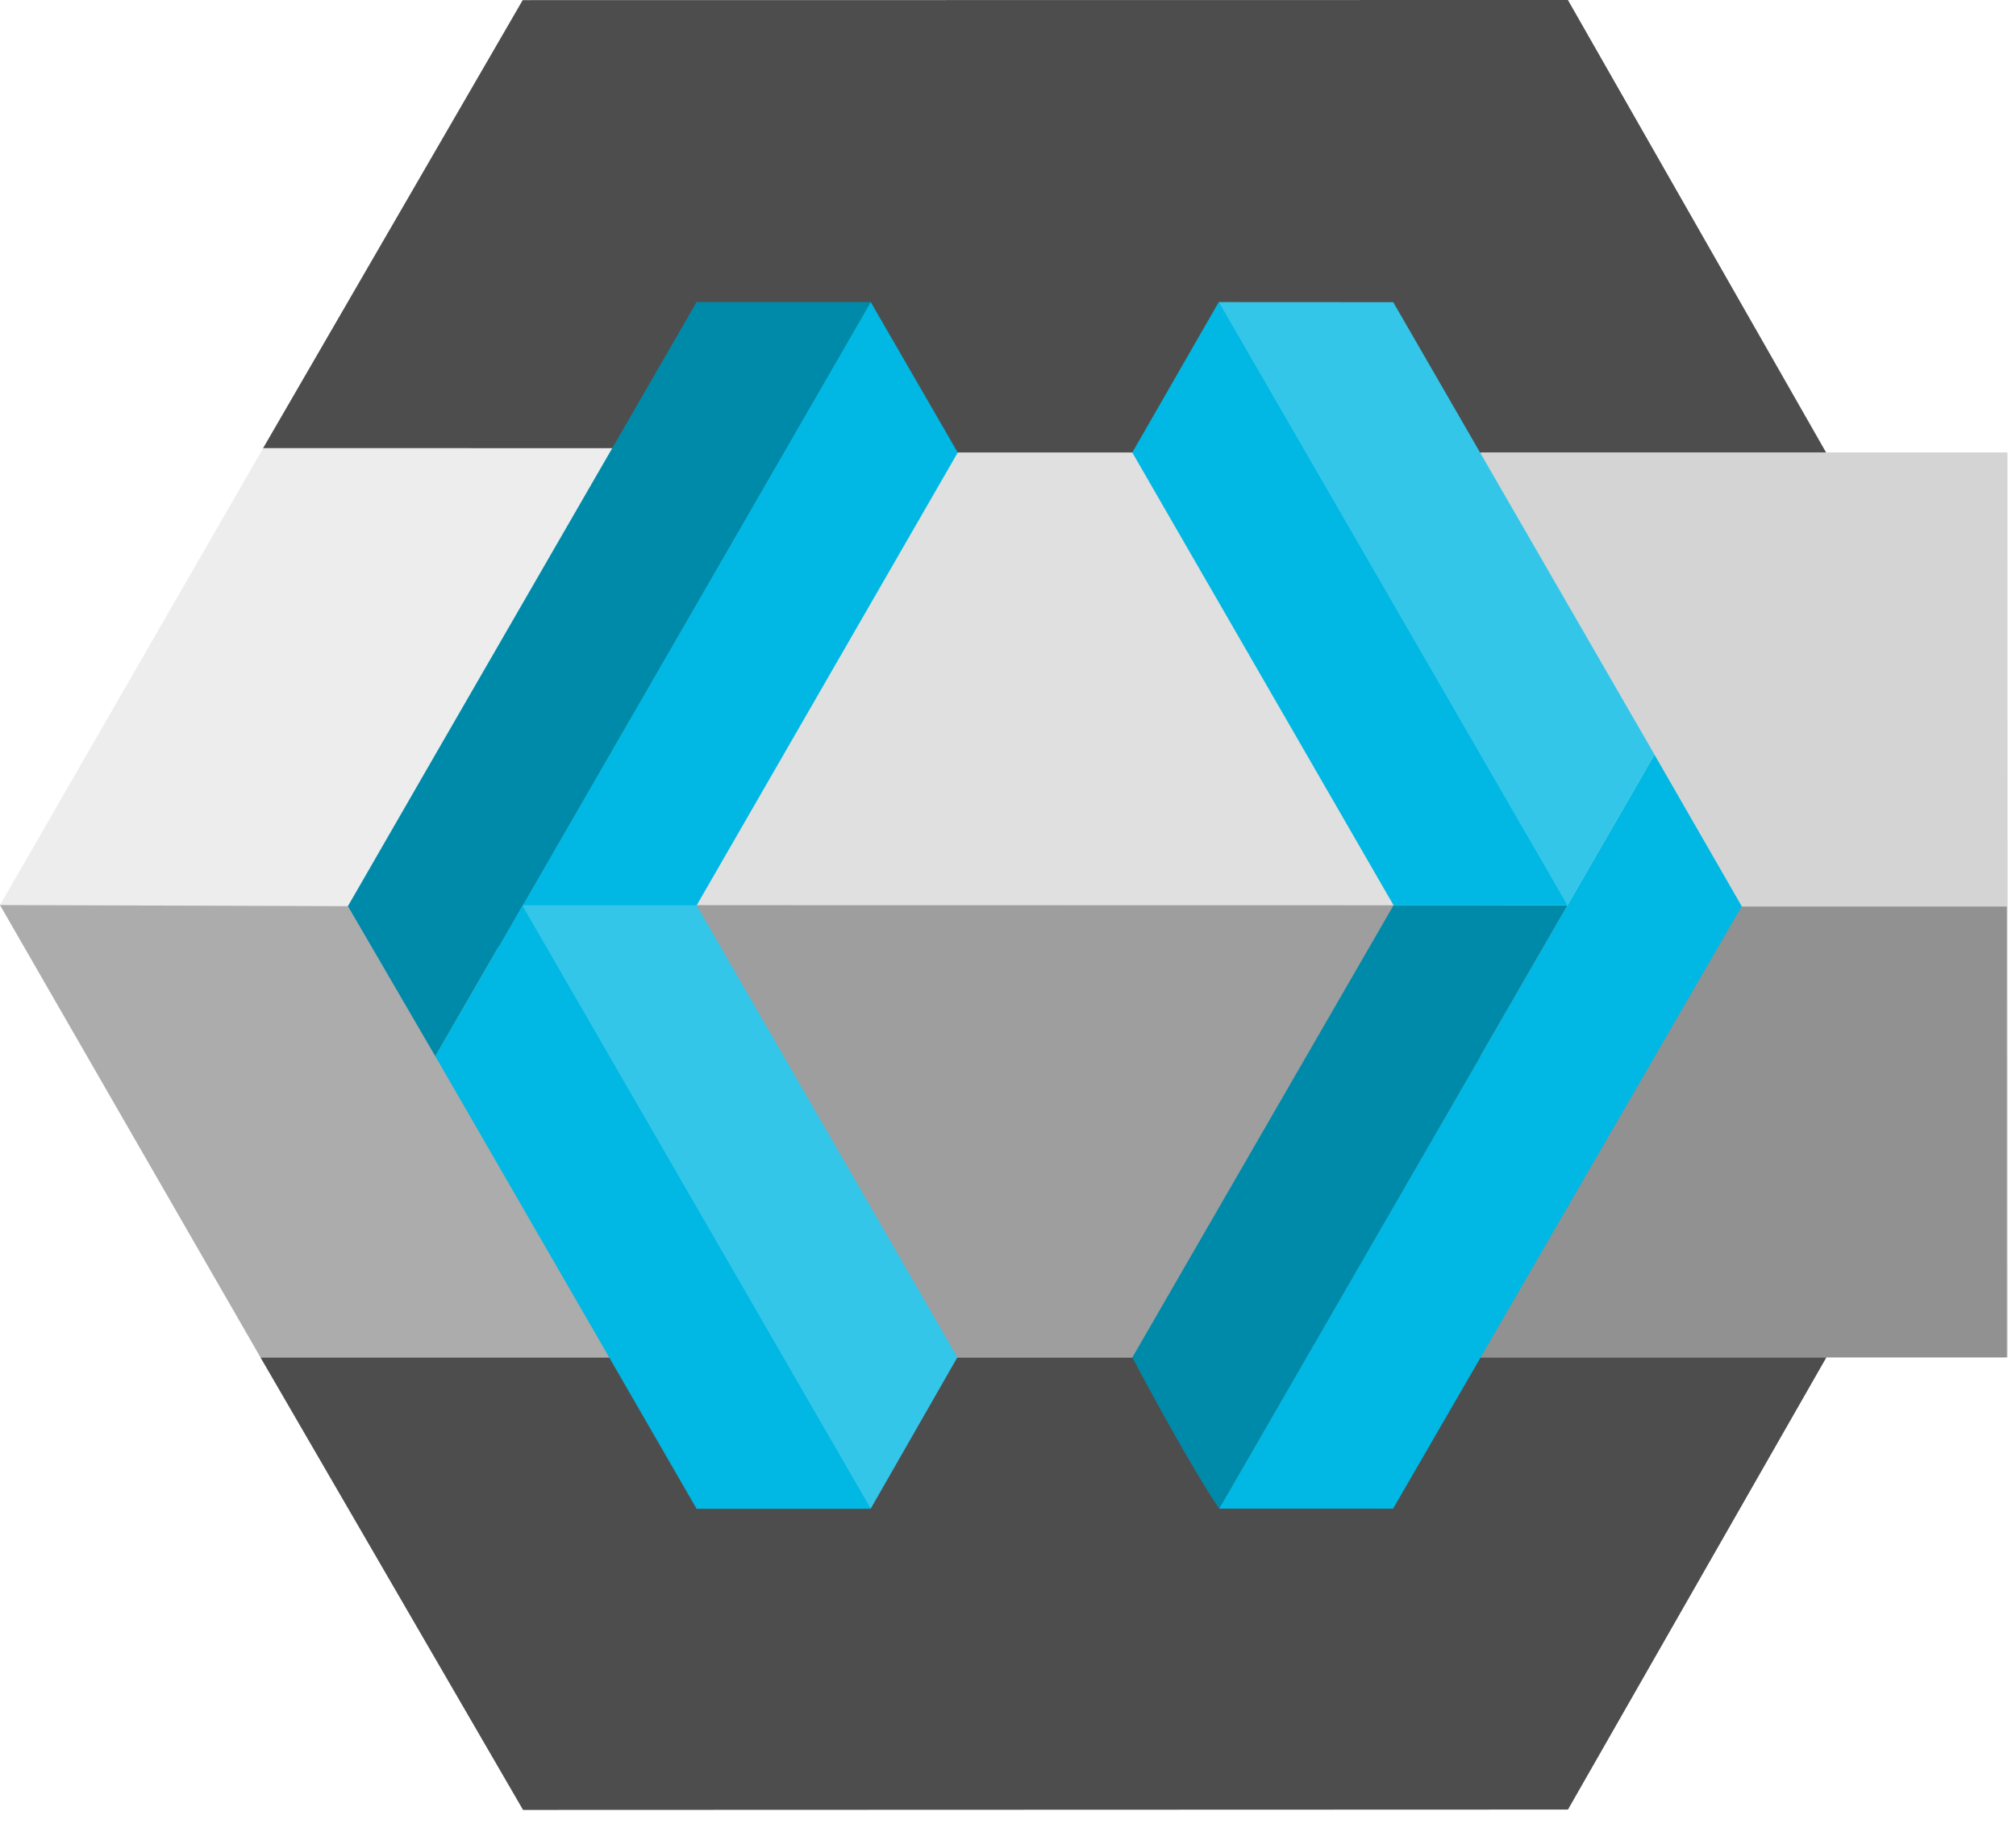
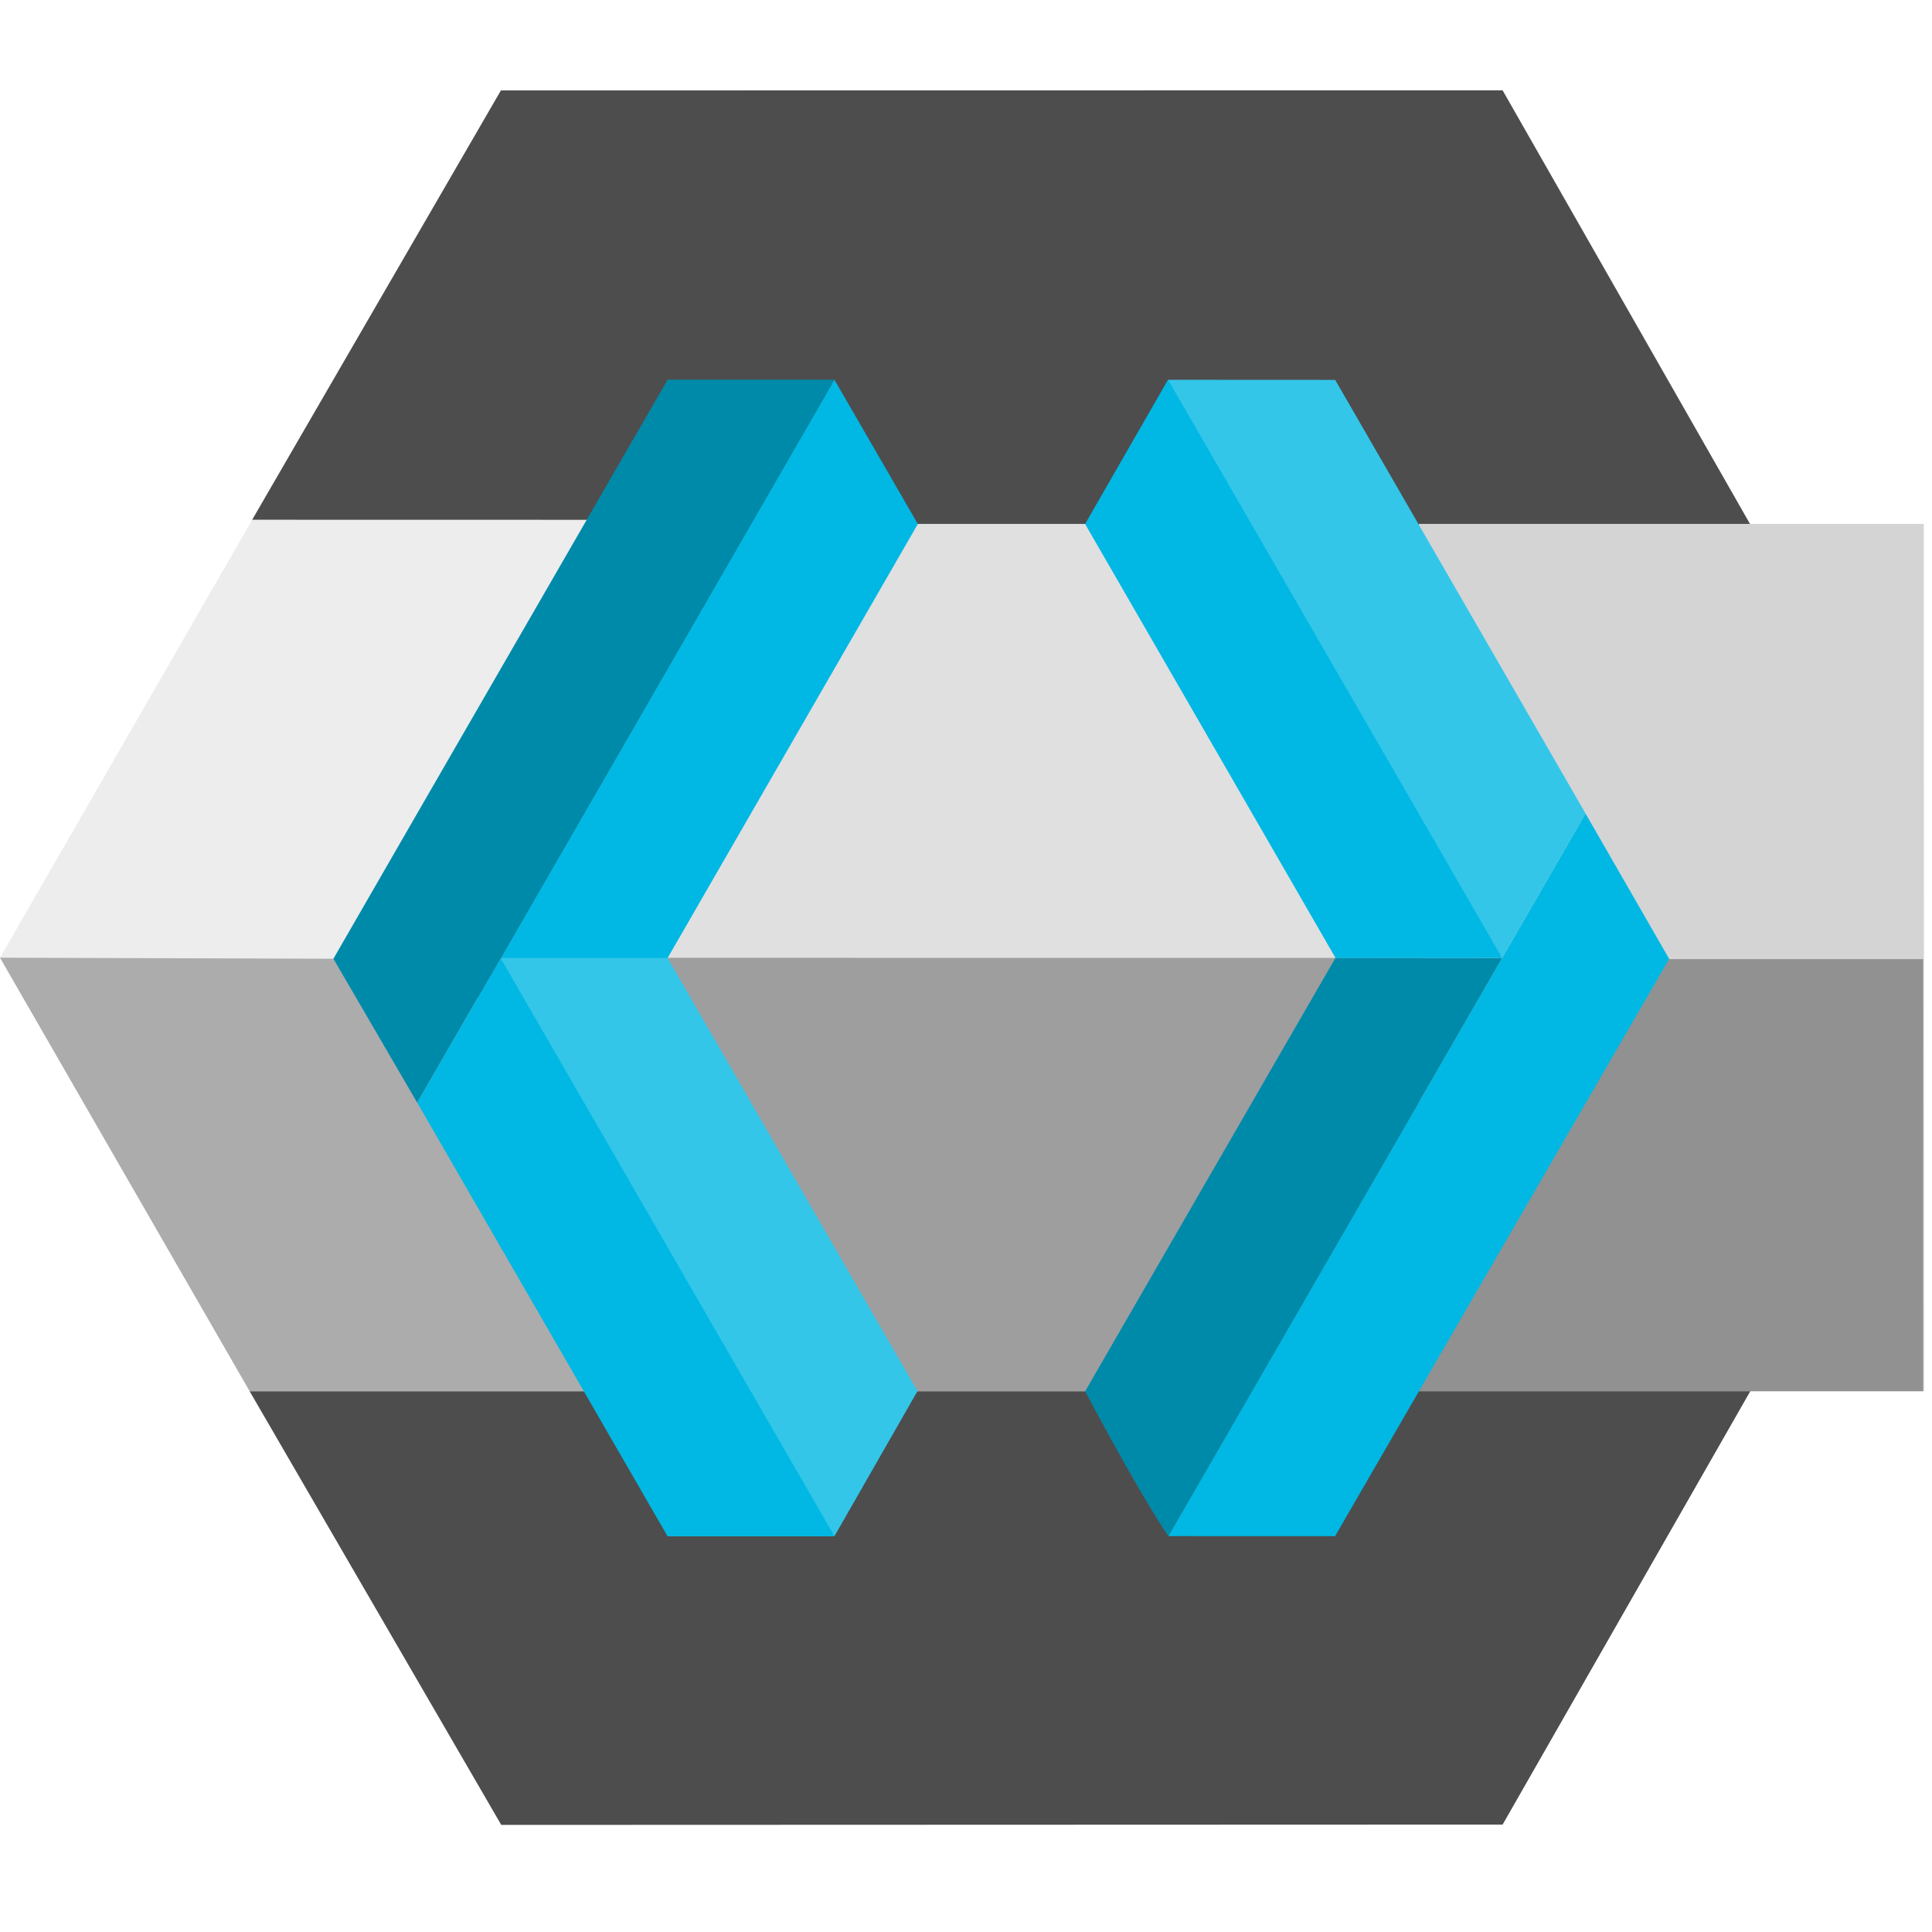
- <svg xmlns="http://www.w3.org/2000/svg" viewBox="0 0 44.398 40.248" style="max-height: 500px" width="44.398" height="40.248">
+ <svg xmlns="http://www.w3.org/2000/svg" viewBox="0 0 44.398 40.248" style="max-height: 500px" width="300" height="300">
  <path d="M5.795 9.869 11.511.003 34.53 0l5.685 9.964.007 19.932-5.691 9.958-23.012.008-5.782-9.965z" fill="#4d4d4d" />
  <path d="M5.738 29.894h10.374l-5.698-10.041 4.634-9.982-9.252-.002L0 19.934" fill="#ededed" />
  <path d="M19.258 29.894h7.583l6.705-9.773-6.588-10.156h-8.92l-5.373 9.814z" fill="#e0e0e0" />
  <path d="m0 19.933 5.738 9.964h10.375l-5.636-9.93z" fill="#acacac" />
  <path d="m12.774 19.935 6.485 9.962h7.582l6.6-9.958z" fill="#9e9e9e" />
  <path d="m15.342 19.94-1.957.57-1.878-.571 7.667-13.29 1.918 3.318" fill="#00b8e3" />
  <path d="m21.084 29.894-1.908 3.332-5.093-5.487-2.58-7.797v-.004h3.838" fill="#33c6e9" />
  <path d="M11.508 19.939h-.004v.003l-1.917 3.322-1.925-3.307 1.952-3.386 5.728-9.92h3.834" fill="#008aaa" />
  <path d="M32.604 29.894h11.612l-.007-19.93H32.604Z" fill="#d4d4d4" />
  <path d="M32.604 19.966v9.93h11.591v-9.93z" fill="#919191" />
  <path d="M19.178 33.23h-3.837l-5.754-9.967 1.917-3.32z" fill="#00b8e3" />
  <path d="M34.519 19.939 26.85 33.227c-.705-1.036-1.913-3.33-1.913-3.33l5.753-9.96z" fill="#008aaa" />
  <path d="m30.68 33.227-3.83-.001 7.67-13.288 1.916-3.318 1.922 3.34m-3.839-.021h-3.828l-5.755-9.973 1.905-3.314 4.658 5.922z" fill="#00b8e3" />
  <path d="M36.436 16.618v.003l-1.917 3.318-7.677-13.286 3.841.002z" fill="#33c6e9" />
  <path d="M175.972 9.98a.193.193 0 0 0-.195.196v19.503c0 .106.086.195.195.195h4.049c.106 0 .195-.09.195-.195V24.31c0-.046.016-.093.05-.13l.181-.204 1.6-1.782a.196.196 0 0 1 .302.016l1.528 2.06 2.735 3.68 1.002 1.347.367.497c.04.05.096.08.159.08h4.7a.2.2 0 0 0 .162-.312l-.973-1.356-1.389-1.954c-.413-.576-.856-1.198-1.333-1.866l-.215-.304-1.76-2.48a1565.7 1565.7 0 0 0-1.934-2.706.19.19 0 0 1 .016-.241l1.551-1.724 3.725-4.14 2.239-2.487a.218.218 0 0 0 .05-.123.195.195 0 0 0-.196-.201h-4.97a.195.195 0 0 0-.143.062l-1.558 1.694-3.324 3.614-2.235 2.428a.194.194 0 0 1-.338-.132v-7.471a.195.195 0 0 0-.195-.195Z" fill="#626262" />
  <path d="M161.562 9.98a.198.198 0 0 0-.178.12l-5.213 12.065-.003.003-.007.013-.003.01-.674 1.565-.04.096-.087.195h.001l-.073.166v.003l-2.027 4.693-.298.69a.196.196 0 0 0 .178.275h4.3a.196.196 0 0 0 .175-.112c0-.004.004-.004.004-.007l1.498-3.485.248-.576a.199.199 0 0 1 .182-.12h8.08a.19.19 0 0 1 .178.12l1.664 3.866 1.865-6.618-1.499-3.47-1.339-3.098-2.712-6.273a.191.191 0 0 0-.179-.12h-2.526zm7.905 19.58v.003l.086.192c.03.073.099.12.178.12h4.3a.197.197 0 0 0 .179-.276l-.04-.09-2.838-6.567zm-5.87-13.362c.074 0 .147.04.181.117l.943 2.2.952 2.225.285.664a.194.194 0 0 1-.179.272h-4.389a.194.194 0 0 1-.178-.272l.516-1.19 1.69-3.9a.195.195 0 0 1 .18-.116z" fill="#6f6f6f" />
  <path d="M143.452 9.524c-.826 0-1.617.076-2.368.235v.004-.004h-.003a9.78 9.78 0 0 0-3.556 1.488 10.59 10.59 0 0 0-1.497 1.224c-1.486 1.453-2.428 3.197-2.815 5.176l-.002.003-.014.076-.005.023-.042.225v-.001l-.003.012v.006l-.01.085v.009a11.29 11.29 0 0 0-.126 1.715c0 2.63.816 4.872 2.45 6.727.175.206.367.404.565.599.506.496 1.043.93 1.608 1.3 1.68 1.098 3.619 1.647 5.818 1.647.245 0 .486-.006.724-.023 2.13-.12 4.001-.784 5.615-1.991a10.44 10.44 0 0 0 1.089-.933l.01-.01a9.983 9.983 0 0 0 1.922-2.583c.148-.288.28-.582.396-.887.46-1.174.688-2.457.688-3.845 0-.374-.016-.742-.05-1.1v-.006a9.841 9.841 0 0 0-.783-3.1c-.5-1.15-1.227-2.191-2.183-3.124-.397-.39-.814-.74-1.25-1.052-1.76-1.263-3.817-1.895-6.178-1.895zm.017 3.873c1.66 0 3.059.625 4.197 1.875.062.067.122.136.175.205 1.022 1.214 1.531 2.66 1.531 4.336 0 1.17-.248 2.223-.744 3.162a6.456 6.456 0 0 1-1.138 1.545 5.658 5.658 0 0 1-1.382 1.048c-.79.423-1.67.635-2.64.635a5.57 5.57 0 0 1-2.56-.592 5.46 5.46 0 0 1-1.12-.77 5.668 5.668 0 0 1-.516-.503c-1.14-1.243-1.71-2.751-1.71-4.524 0-.053 0-.103.003-.156.03-1.707.599-3.168 1.707-4.386.83-.912 1.802-1.495 2.913-1.74a6.03 6.03 0 0 1 1.284-.135z" fill="#7d7d7d" />
  <path d="M120.252 9.98a.193.193 0 0 0-.195.196v19.503c0 .106.086.195.195.195h12.528c.11 0 .196-.09.196-.195v-3.57a.195.195 0 0 0-.196-.194h-8.09a.192.192 0 0 1-.194-.191V10.176a.19.19 0 0 0-.113-.176.174.174 0 0 0-.083-.02h-2.242z" fill="#888" />
  <path d="M109.792 9.525c-2.923 0-5.394.989-7.415 2.96-.367.36-.7.738-1.002 1.13v.004c-1.352 1.756-2.027 3.84-2.027 6.25 0 1.377.215 2.64.649 3.794l.006-.002-.005.003c.254.695.592 1.336.999 1.948v.003c.003 0 .003.003.003.003a9.828 9.828 0 0 0 1.323 1.58 10.01 10.01 0 0 0 1.984 1.512h.003a9.831 9.831 0 0 0 .953.484h.007l.003.003h.003c1.37.602 2.907.903 4.617.903.503 0 .996-.037 1.475-.106h.01c.308-.043.612-.102.913-.175 1.683-.404 3.225-1.257 4.63-2.557v-.002l.001.002c.281-.258.559-.54.83-.837a.199.199 0 0 0-.007-.27l-2.566-2.643a.19.19 0 0 0-.172-.057.212.212 0 0 0-.116.07c-.685.81-1.465 1.419-2.338 1.822-.867.4-1.826.6-2.874.6-.718 0-1.39-.113-2.011-.341a5.641 5.641 0 0 1-2.057-1.34 5.433 5.433 0 0 1-1.3-2.066h-.007l.007-.001c-.255-.715-.38-1.508-.38-2.385 0-1.723.512-3.118 1.544-4.183.076-.076.152-.153.235-.23 1.184-1.09 2.612-1.636 4.283-1.636.611 0 1.197.076 1.75.229v-.001c1.27.344 2.384 1.085 3.343 2.216.076.09.215.096.29.007l2.498-2.832a.201.201 0 0 0-.003-.264c-1.955-2.147-4.323-3.334-7.1-3.556-.322-.025-.646-.04-.977-.04z" fill="#949494" />
  <path d="M82.588 9.98a.195.195 0 0 0-.17.29l1.892 3.309 3.423 5.983 1.38 2.41a.2.2 0 0 1 .026.097v7.61c0 .106.086.195.195.195h4.049c.109 0 .194-.09.194-.195v-7.61c0-.033.01-.066.027-.096l.976-1.706 3.704-6.476.757-1.32.503-.88h-.007l.007-.003.754-1.316a.194.194 0 0 0-.168-.29h-4.363a.196.196 0 0 0-.168.095l-3.953 6.803-.003.003v.003l-.212.156-.159.122a.203.203 0 0 1-.082-.076l-.067-.112-.099-.17-3.905-6.73a.196.196 0 0 0-.169-.095zm15.537 2.04v.002l-.004.002z" fill="#aaa" />
  <path d="M66.598 9.98a.193.193 0 0 0-.196.196v19.503c0 .106.086.195.195.195h14.264c.11 0 .196-.09.196-.195v-3.54a.196.196 0 0 0-.196-.194h-9.825a.195.195 0 0 1-.196-.195v-3.737c0-.106.09-.196.196-.196h8.519a.195.195 0 0 0 .195-.194v-3.394c0-.11-.09-.195-.195-.195h-8.52a.196.196 0 0 1-.195-.195V14.13c0-.11.09-.195.196-.195h9.515a.195.195 0 0 0 .195-.195v-3.565a.195.195 0 0 0-.195-.195h-7.829z" fill="#bcbcbc" />
  <path d="M47.256 9.98a.193.193 0 0 0-.195.196v19.503c0 .106.086.195.195.195h4.048c.11 0 .196-.09.196-.195V24.31c0-.046.016-.093.05-.13l.842-.942.94-1.044a.196.196 0 0 1 .3.016l2.808 3.777.002.002 2.016 2.713.81 1.09a.19.19 0 0 0 .156.08h4.703a.197.197 0 0 0 .158-.31l-.171-.241a693.927 693.927 0 0 1-1.846-2.587c-.566-.79-1.194-1.673-1.888-2.652l-.07-.1v.002-.002a1569.226 1569.226 0 0 0-3.628-5.086.195.195 0 0 1 .017-.241l1.772-1.968h-.006l.006-.001v-.003l1.459-1.62 1.402-1.558 2.88-3.202a.194.194 0 0 0-.145-.324H59.1a.196.196 0 0 0-.146.063l-3.079 3.345-4.038 4.39a.194.194 0 0 1-.338-.132V10.17a.193.193 0 0 0-.195-.192h-2.11zm.091 9.823v.01h-.001zm12.27 8.34v.002h-.001z" fill="#b8b8b8" />
  <path d="M89.222 29.806c-.024-.025-.045-1.79-.045-3.92V22.01l-3.38-5.904c-1.996-3.487-3.364-5.945-3.342-6.003.032-.084.357-.098 2.278-.098 2.052 0 2.25.01 2.342.115.055.064.986 1.649 2.069 3.523 1.082 1.873 2.003 3.443 2.045 3.488.194.21.46-.181 2.48-3.662l2.01-3.465h2.275c1.894 0 2.28.016 2.31.094.02.05-1.477 2.737-3.326 5.969l-3.362 5.876-.066 7.872-2.121.018c-1.167.01-2.142-.003-2.167-.028z" fill="#a0a0a0" />
  <path d="M66.456 29.767c-.017-.045-.023-4.503-.014-9.905l.017-9.823h14.22v3.837l-4.855.017c-3.453.012-4.88.038-4.944.09-.13.109-.13 3.91 0 4.018.063.052 1.362.079 4.448.09l4.36.018v3.638l-4.36.017c-3.086.012-4.385.039-4.448.09-.07.06-.089.465-.089 1.98 0 1.047.018 1.95.04 2.009.036.094.538.104 4.999.104 3.29 0 5 .023 5.086.069.122.065.128.156.128 1.872 0 1.314-.022 1.825-.08 1.883-.118.118-14.463.115-14.508-.003z" fill="#acacac" />
</svg>
